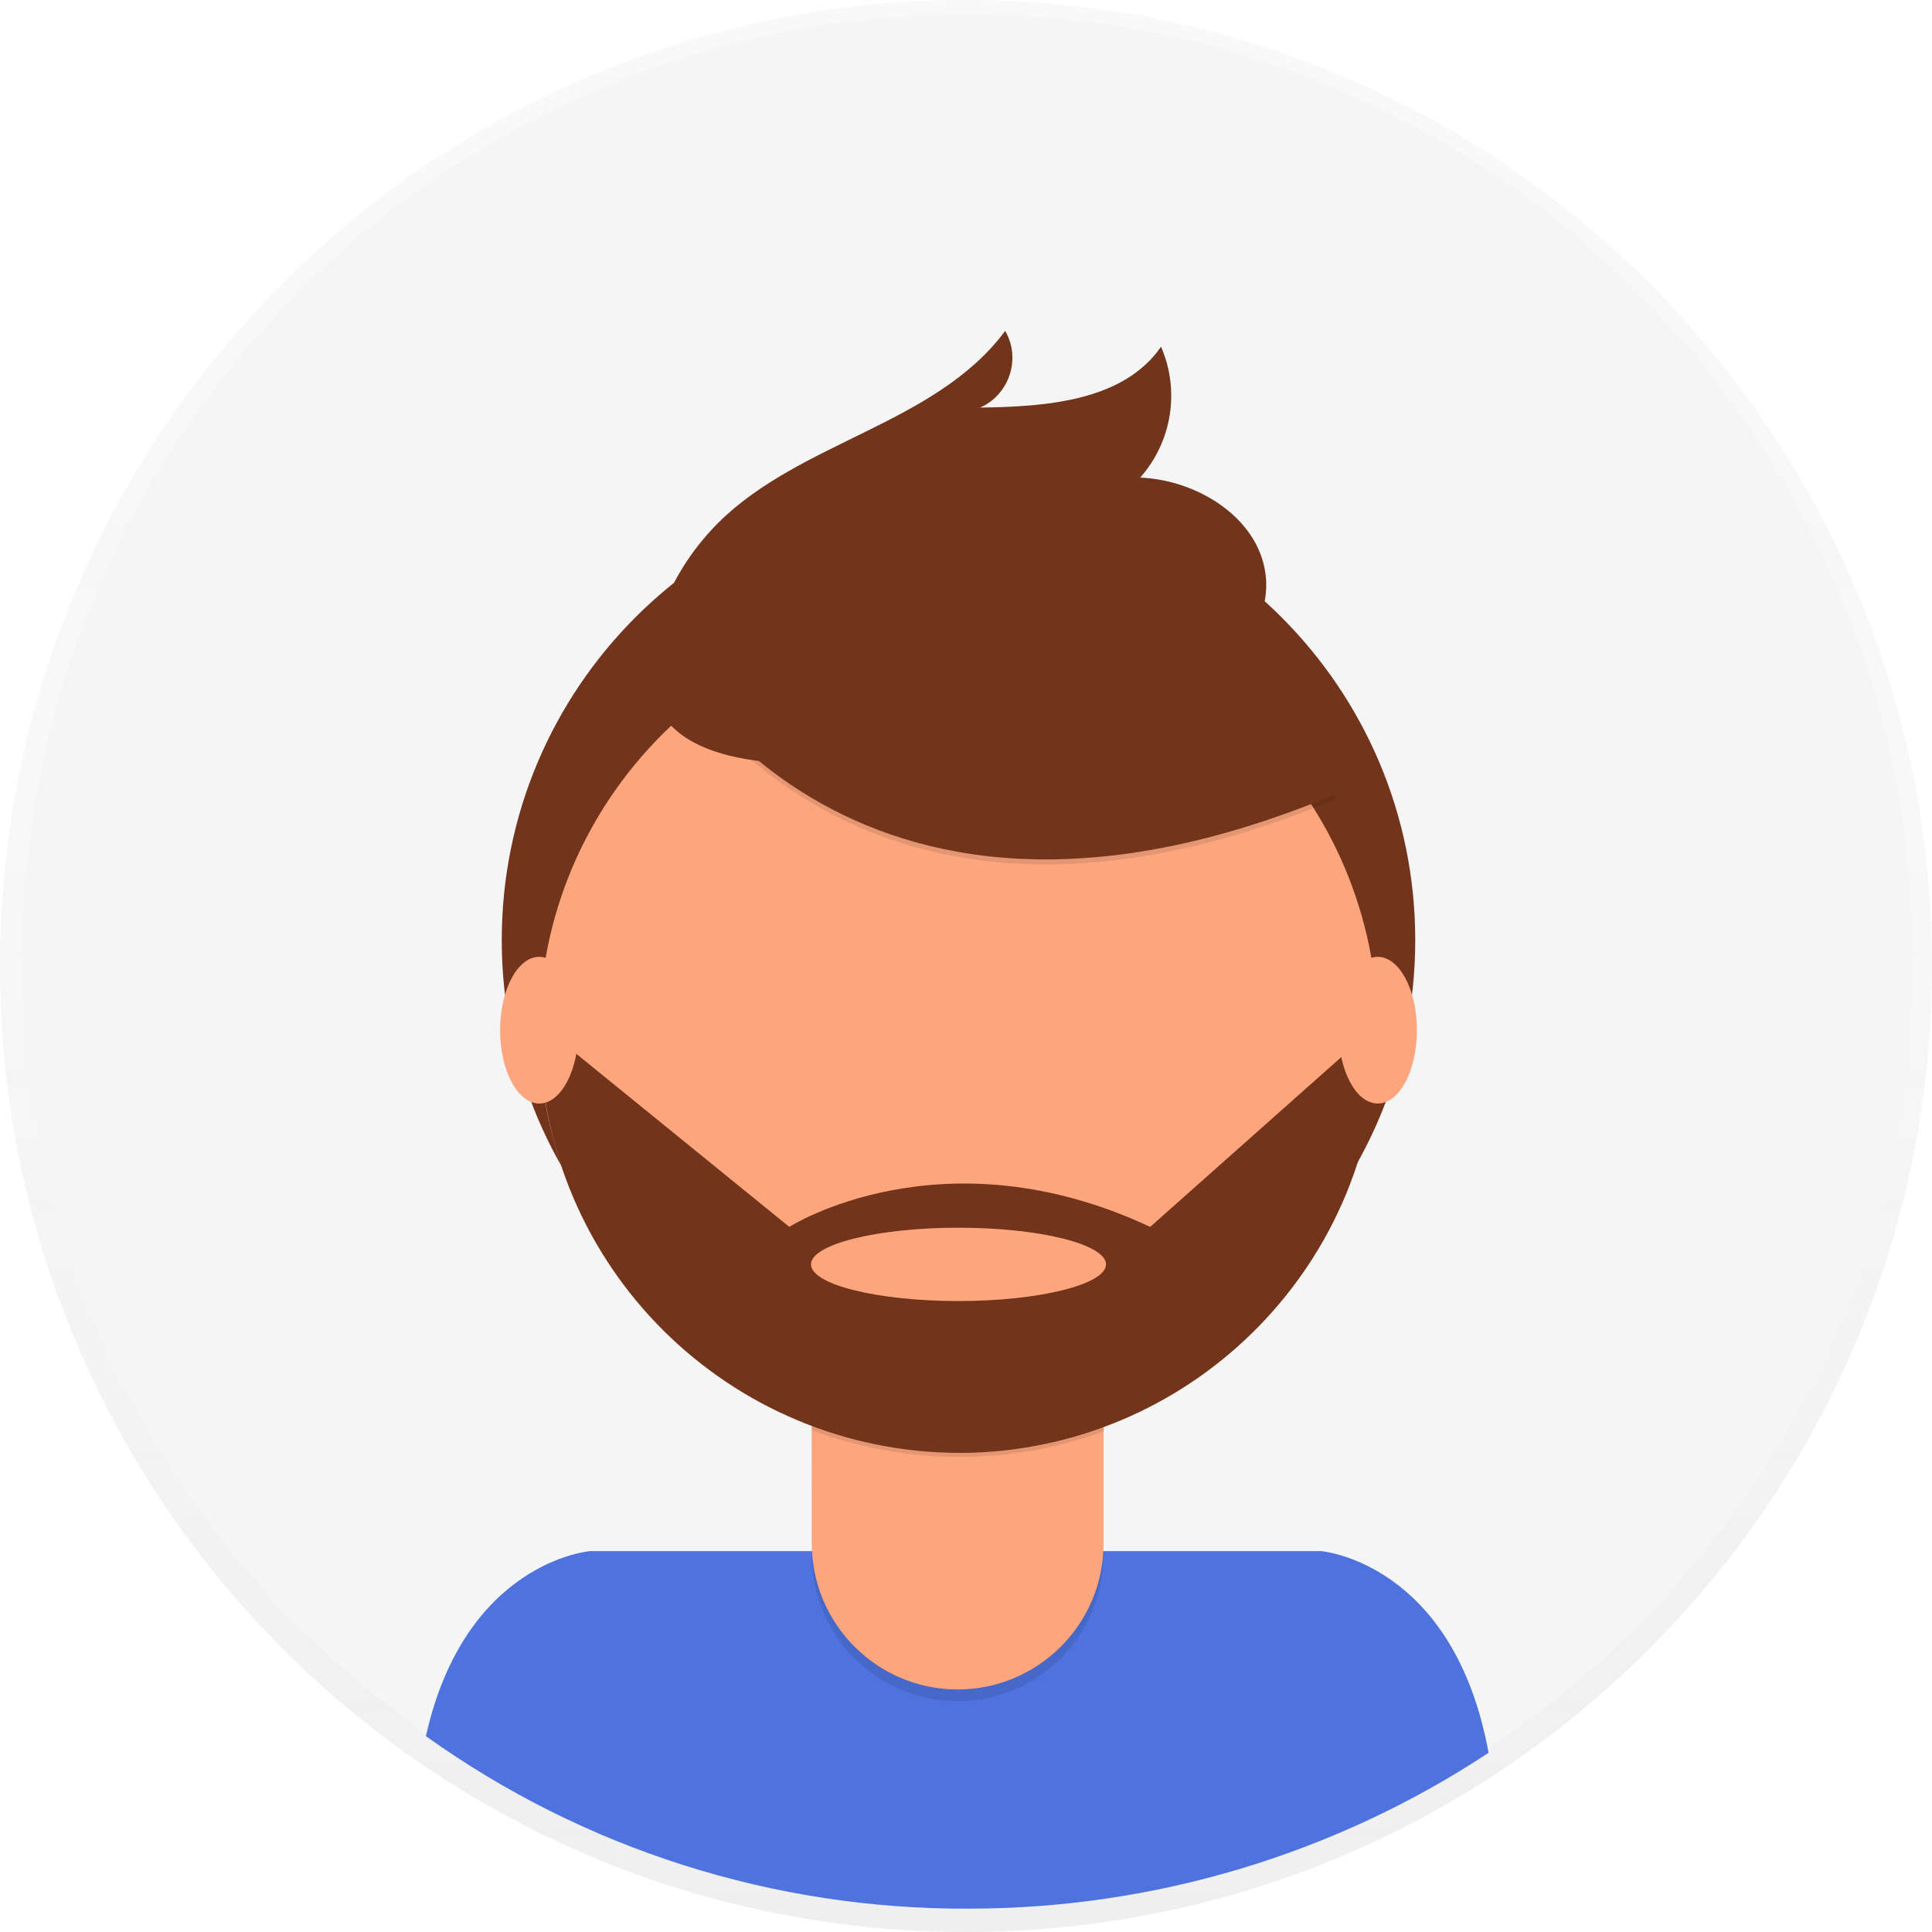
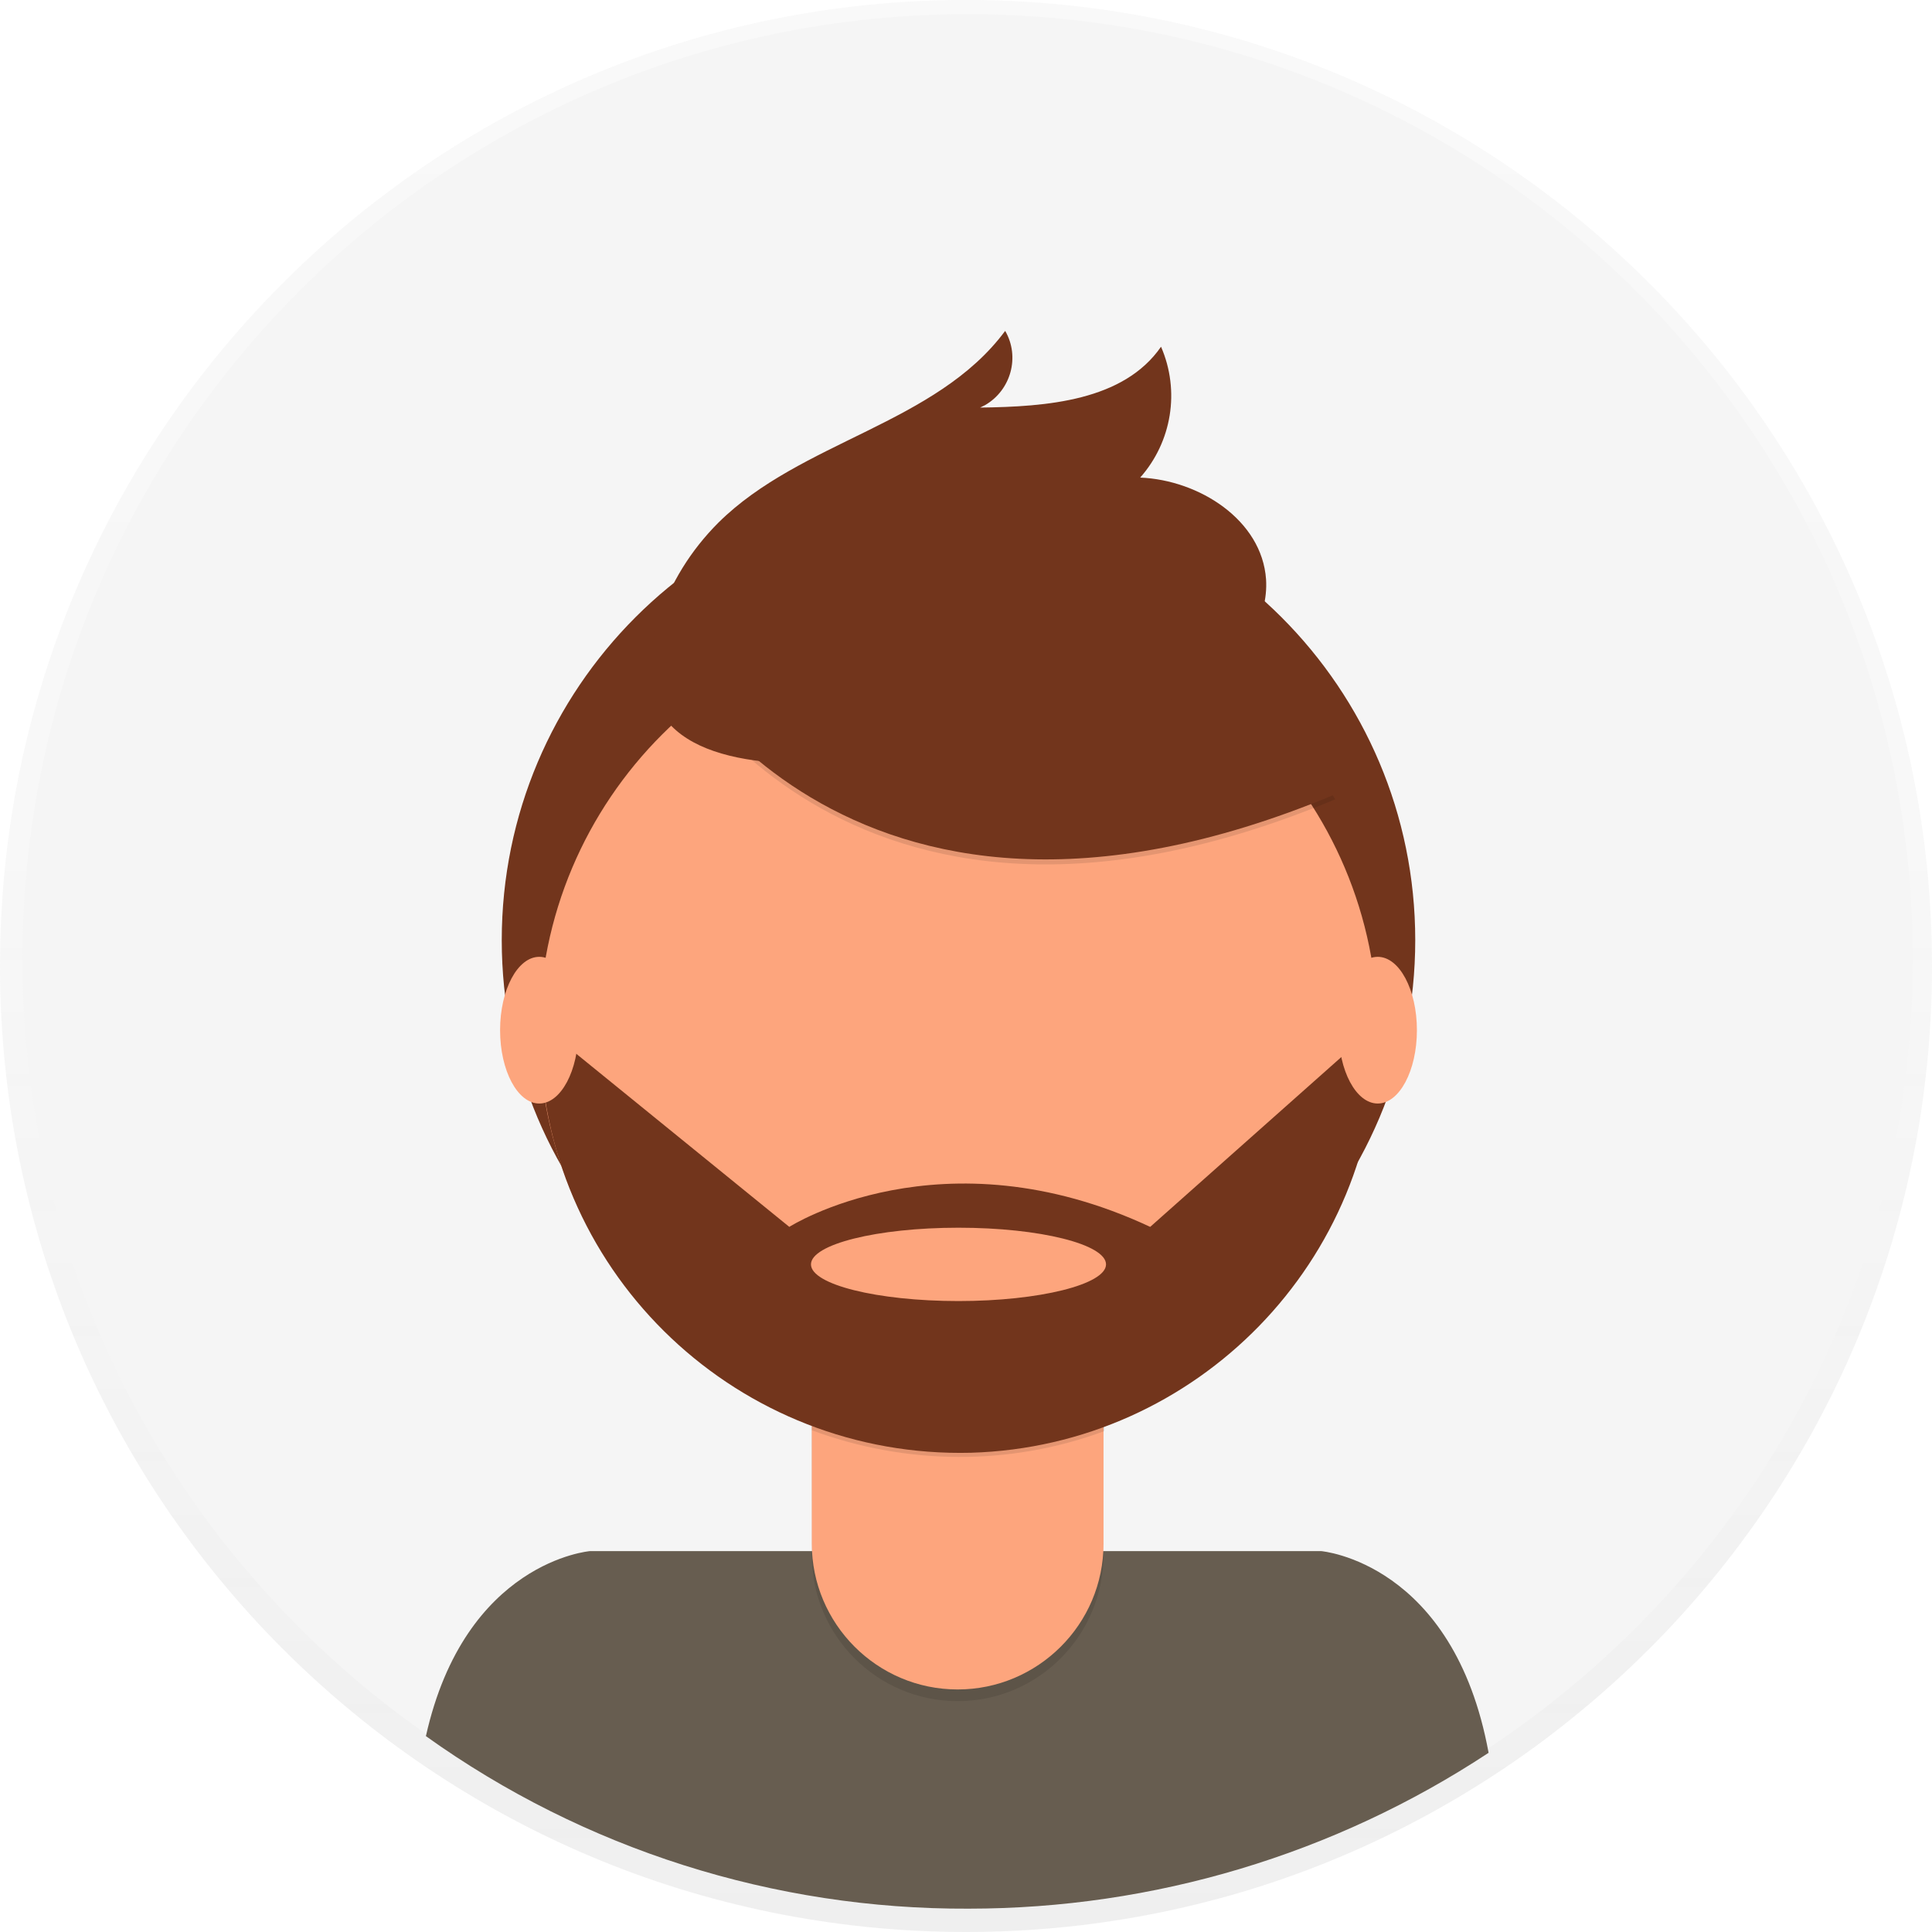
<svg xmlns="http://www.w3.org/2000/svg" version="1.1" id="_x38_8ce59e9-c4b8-4d1d-9d7a-ce0190159aa8" x="0px" y="0px" viewBox="0 0 231.8 231.8" style="enable-background:new 0 0 231.8 231.8;" xml:space="preserve">
  <style type="text/css">
	.st0{opacity:0.5;}
	.st1{fill:url(#SVGID_1_);}
	.st2{fill:#F5F5F5;}
- 	.st3{fill:#4E73DF;}
+ 	.st3{fill:#675D50;}
	.st4{fill:#72351C;}
	.st5{opacity:0.1;enable-background:new    ;}
	.st6{fill:#FDA57D;}
</style>
  <g class="st0">
    <linearGradient id="SVGID_1_" gradientUnits="userSpaceOnUse" x1="115.89" y1="526.22" x2="115.89" y2="758" gradientTransform="matrix(1 0 0 -1 0 758)">
      <stop offset="0" style="stop-color:#808080;stop-opacity:0.25" />
      <stop offset="0.54" style="stop-color:#808080;stop-opacity:0.12" />
      <stop offset="1" style="stop-color:#808080;stop-opacity:0.1" />
    </linearGradient>
    <circle class="st1" cx="115.9" cy="115.9" r="115.9" />
  </g>
  <circle class="st2" cx="116.1" cy="115.1" r="113.4" />
  <path class="st3" d="M116.2,229c22.2,0,43.9-6.5,62.4-18.7c-4.2-22.9-20.1-24.2-20.1-24.2H70.8c0,0-15,1.2-19.7,22.2  C70.1,221.9,92.9,229.1,116.2,229z" />
  <circle class="st4" cx="115" cy="112.8" r="54.8" />
  <path class="st5" d="M97.3,158.4h35.1l0,0v28.1c0,9.7-7.8,17.6-17.5,17.6c0,0,0,0,0,0l0,0c-9.7,0-17.5-7.9-17.5-17.5L97.3,158.4  L97.3,158.4z" />
  <path class="st6" d="M100.7,157.1h28.4c1.9,0,3.3,1.5,3.3,3.4v24.7c0,9.7-7.9,17.5-17.5,17.5l0,0c-9.7,0-17.5-7.9-17.5-17.5v-24.7  C97.3,158.6,98.8,157.1,100.7,157.1L100.7,157.1z" />
  <path class="st5" d="M97.4,171.6c11.3,4.2,23.8,4.3,35.1,0.1v-4.3H97.4V171.6z" />
  <circle class="st6" cx="115" cy="123.7" r="50.3" />
  <path class="st5" d="M79.2,77.9c0,0,21.2,43,81,18l-13.9-21.8l-24.7-8.9L79.2,77.9z" />
  <path class="st4" d="M79.2,77.3c0,0,21.2,43,81,18l-13.9-21.8l-24.7-8.9L79.2,77.3z" />
  <path class="st4" d="M79,74.4c1.4-4.4,3.9-8.4,7.2-11.7c9.9-9.8,26.1-11.8,34.4-23c1.8,3.1,0.7,7.1-2.4,8.9  c-0.2,0.1-0.4,0.2-0.6,0.3c8-0.1,17.2-0.8,21.7-7.3c2.3,5.3,1.3,11.4-2.5,15.7c7.1,0.3,14.6,5.1,15.1,12.2c0.3,4.7-2.6,9.1-6.5,11.9  s-8.5,3.9-13.1,4.9C118.8,89.2,70.3,101.6,79,74.4z" />
  <path class="st4" d="M165.3,124.1H164L138,147.2c-25-11.7-43.3,0-43.3,0l-27.2-22.1l-2.7,0.3c0.8,27.8,23.9,49.6,51.7,48.9  C143.6,173.5,165.3,151.3,165.3,124.1L165.3,124.1z M115,156.1c-9.8,0-17.7-2-17.7-4.4s7.9-4.4,17.7-4.4s17.7,2,17.7,4.4  S124.7,156.1,115,156.1L115,156.1z" />
  <ellipse class="st6" cx="64.7" cy="123.6" rx="4.7" ry="8.8" />
  <ellipse class="st6" cx="165.3" cy="123.6" rx="4.7" ry="8.8" />
</svg>
